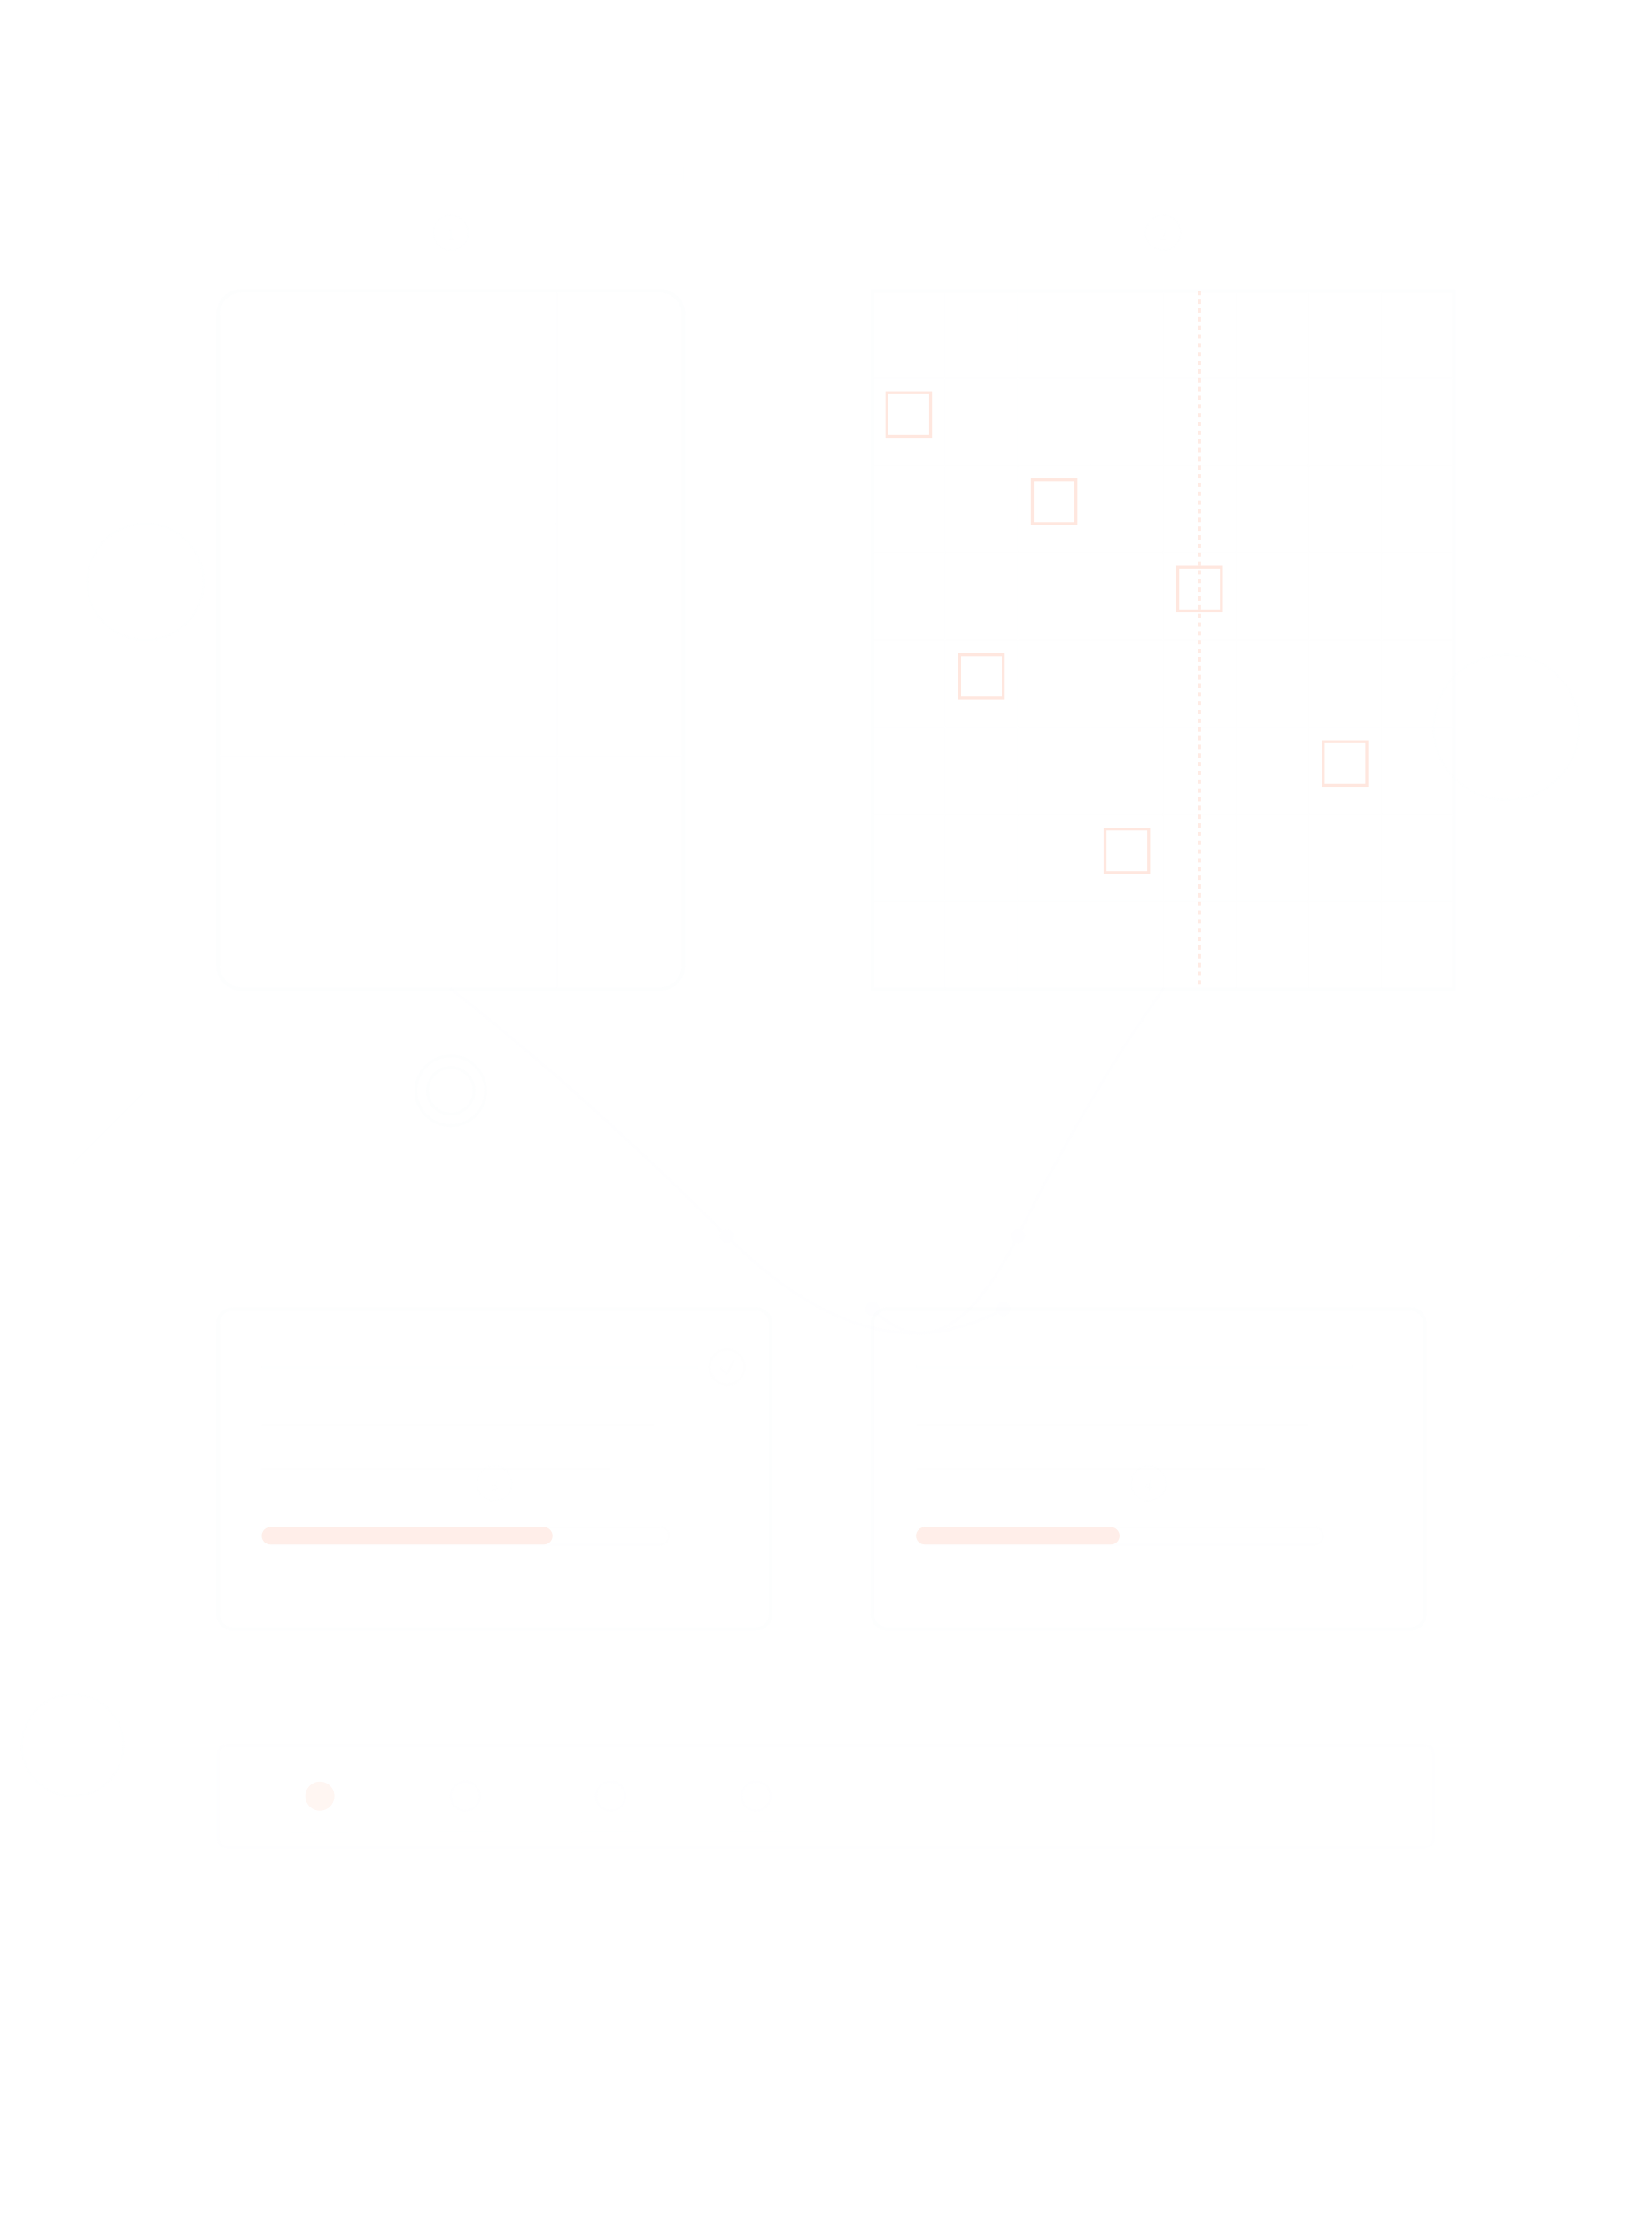
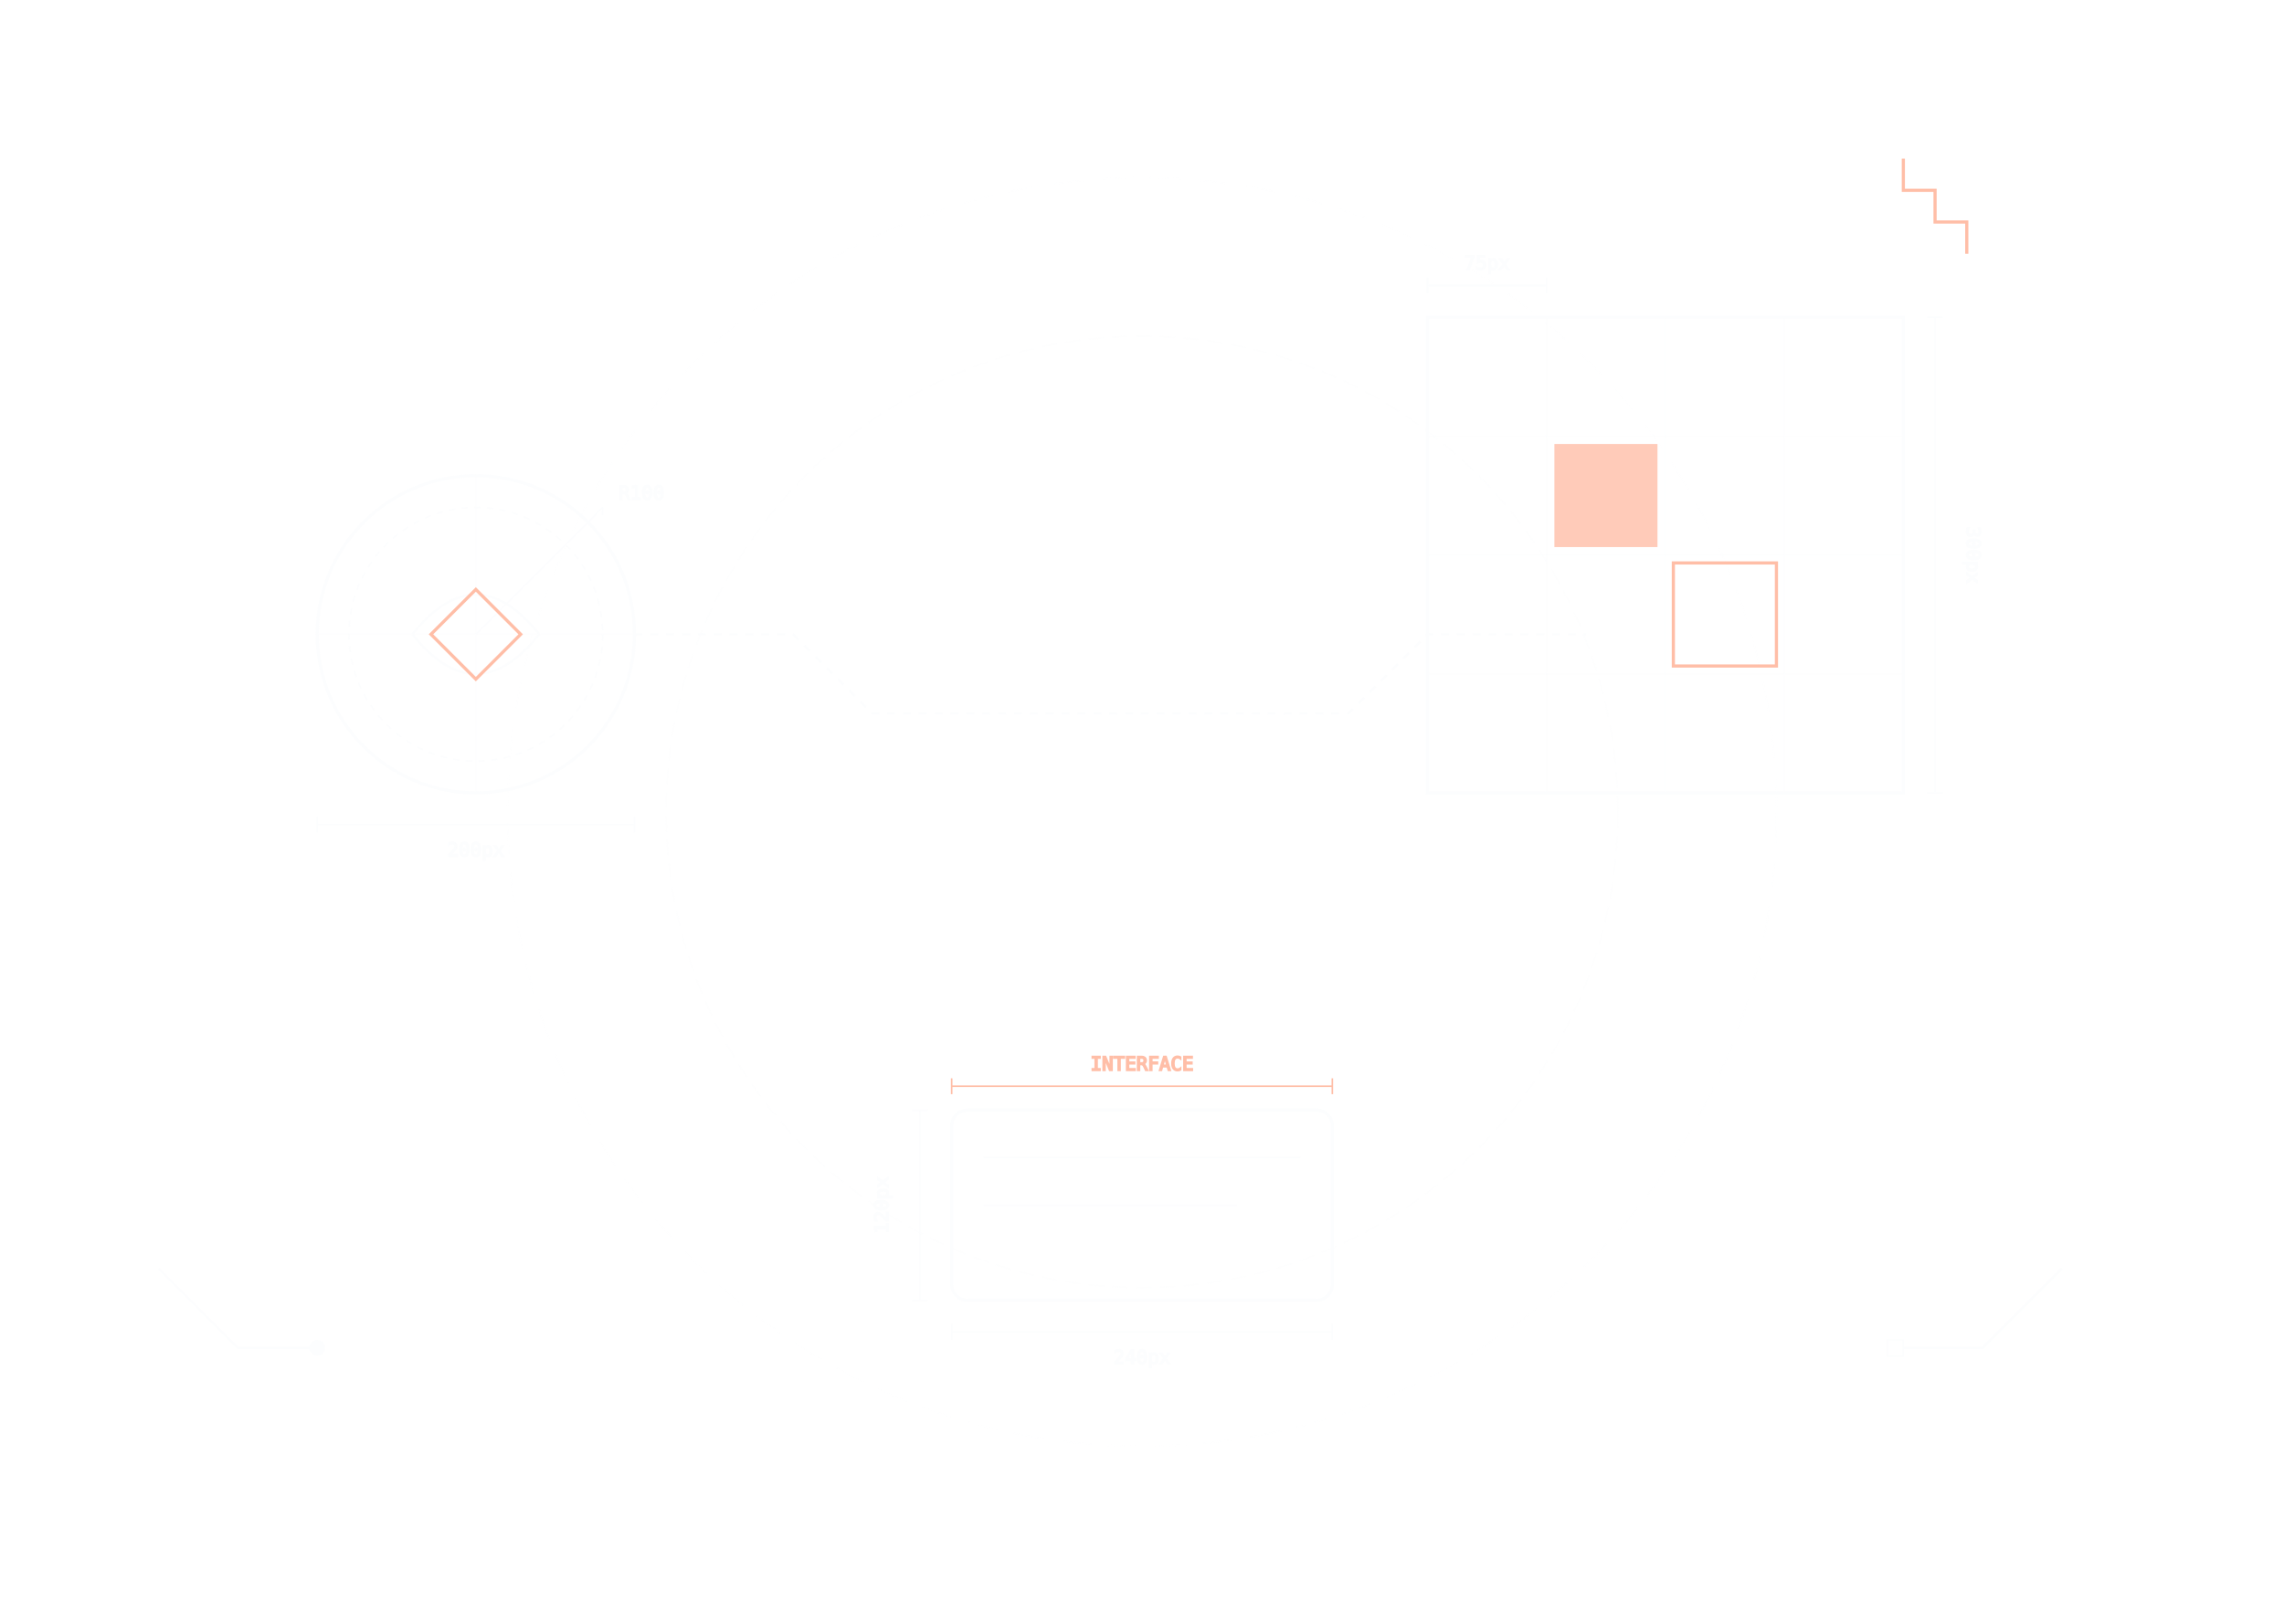
- <svg xmlns="http://www.w3.org/2000/svg" width="1136" height="1523" viewBox="0 0 1136 1523" fill="none">
-   <g id="camera-viewfinder" opacity="0.25">
-     <rect x="150" y="200" width="320" height="480" rx="16" stroke="#F8FAFC" stroke-width="2.5" fill="none" />
-     <line x1="237" y1="200" x2="237" y2="680" stroke="#F8FAFC" stroke-width="1" opacity="0.5" />
-     <line x1="383" y1="200" x2="383" y2="680" stroke="#F8FAFC" stroke-width="1" opacity="0.5" />
-     <line x1="150" y1="360" x2="470" y2="360" stroke="#F8FAFC" stroke-width="1" opacity="0.5" />
-     <line x1="150" y1="520" x2="470" y2="520" stroke="#F8FAFC" stroke-width="1" opacity="0.5" />
-     <circle cx="310" cy="750" r="24" stroke="#F8FAFC" stroke-width="2" fill="none" />
-     <circle cx="310" cy="750" r="16" stroke="#F8FAFC" stroke-width="2" fill="none" />
-   </g>
-   <g id="sequencer-grid" opacity="0.25">
-     <rect x="600" y="200" width="400" height="480" stroke="#F8FAFC" stroke-width="2.5" fill="none" />
-     <g opacity="0.4">
-       <line x1="600" y1="260" x2="1000" y2="260" stroke="#F8FAFC" stroke-width="1" />
-       <line x1="600" y1="320" x2="1000" y2="320" stroke="#F8FAFC" stroke-width="1" />
-       <line x1="600" y1="380" x2="1000" y2="380" stroke="#F8FAFC" stroke-width="1" />
-       <line x1="600" y1="440" x2="1000" y2="440" stroke="#F8FAFC" stroke-width="1" />
-       <line x1="600" y1="500" x2="1000" y2="500" stroke="#F8FAFC" stroke-width="1" />
-       <line x1="600" y1="560" x2="1000" y2="560" stroke="#F8FAFC" stroke-width="1" />
-       <line x1="600" y1="620" x2="1000" y2="620" stroke="#F8FAFC" stroke-width="1" />
-       <line x1="650" y1="200" x2="650" y2="680" stroke="#F8FAFC" stroke-width="1" />
-       <line x1="700" y1="200" x2="700" y2="680" stroke="#F8FAFC" stroke-width="1" />
-       <line x1="750" y1="200" x2="750" y2="680" stroke="#F8FAFC" stroke-width="1" />
-       <line x1="800" y1="200" x2="800" y2="680" stroke="#F8FAFC" stroke-width="1" />
-       <line x1="850" y1="200" x2="850" y2="680" stroke="#F8FAFC" stroke-width="1" />
-       <line x1="900" y1="200" x2="900" y2="680" stroke="#F8FAFC" stroke-width="1" />
-       <line x1="950" y1="200" x2="950" y2="680" stroke="#F8FAFC" stroke-width="1" />
+ <svg xmlns="http://www.w3.org/2000/svg" width="1440" height="1024" viewBox="0 0 1440 1024" fill="none">
+   <g opacity="0.4">
+     <circle cx="720" cy="512" r="300" stroke="#F8FAFC" stroke-width="1" stroke-dasharray="10 5" opacity="0.5" />
+     <circle cx="720" cy="512" r="400" stroke="#F8FAFC" stroke-width="1" stroke-dasharray="20 10" opacity="0.3" />
+     <g transform="translate(100, 200)">
+       <circle cx="200" cy="200" r="100" stroke="#F8FAFC" stroke-width="2" />
+       <circle cx="200" cy="200" r="80" stroke="#F8FAFC" stroke-width="1" stroke-dasharray="4 4" />
+       <path d="M200 100 V300 M100 200 H300" stroke="#F8FAFC" stroke-width="1" opacity="0.5" />
+       <g stroke="#F8FAFC" stroke-width="1">
+         <line x1="100" y1="320" x2="300" y2="320" />
+         <line x1="100" y1="315" x2="100" y2="325" />
+         <line x1="300" y1="315" x2="300" y2="325" />
+         <text x="200" y="340" font-family="monospace" font-size="12" fill="#F8FAFC" text-anchor="middle">200px</text>
+         <line x1="200" y1="200" x2="280" y2="120" />
+         <line x1="275" y1="125" x2="280" y2="120" />
+         <line x1="280" y1="125" x2="280" y2="120" />
+         <text x="290" y="115" font-family="monospace" font-size="12" fill="#F8FAFC">R100</text>
+       </g>
+       <path d="M160 200 Q200 150 240 200" stroke="#F8FAFC" stroke-width="1.5" fill="none" />
+       <path d="M160 200 Q200 250 240 200" stroke="#F8FAFC" stroke-width="1.5" fill="none" />
+       <rect x="180" y="180" width="40" height="40" stroke="#FF5C24" stroke-width="2" fill="none" transform="rotate(45 200 200)" />
    </g>
-     <rect x="610" y="270" width="30" height="30" stroke="#FF5C24" stroke-width="2" fill="none" opacity="0.6" />
-     <rect x="710" y="330" width="30" height="30" stroke="#FF5C24" stroke-width="2" fill="none" opacity="0.6" />
-     <rect x="810" y="390" width="30" height="30" stroke="#FF5C24" stroke-width="2" fill="none" opacity="0.6" />
-     <rect x="660" y="450" width="30" height="30" stroke="#FF5C24" stroke-width="2" fill="none" opacity="0.6" />
-     <rect x="910" y="510" width="30" height="30" stroke="#FF5C24" stroke-width="2" fill="none" opacity="0.6" />
-     <rect x="760" y="570" width="30" height="30" stroke="#FF5C24" stroke-width="2" fill="none" opacity="0.6" />
-     <line x1="825" y1="200" x2="825" y2="680" stroke="#FF5C24" stroke-width="2" stroke-dasharray="3 3" opacity="0.5" />
-   </g>
-   <g id="ui-cards" opacity="0.25">
-     <rect x="150" y="900" width="380" height="220" rx="10" stroke="#F8FAFC" stroke-width="2.5" fill="none" />
-     <line x1="180" y1="940" x2="480" y2="940" stroke="#F8FAFC" stroke-width="2" opacity="0.6" />
-     <line x1="180" y1="980" x2="450" y2="980" stroke="#F8FAFC" stroke-width="1.5" opacity="0.4" />
-     <line x1="180" y1="1010" x2="420" y2="1010" stroke="#F8FAFC" stroke-width="1.5" opacity="0.4" />
-     <rect x="180" y="1050" width="280" height="12" rx="6" stroke="#F8FAFC" stroke-width="1.5" fill="none" opacity="0.4" />
-     <rect x="180" y="1050" width="200" height="12" rx="6" fill="#FF5C24" opacity="0.4" />
-     <circle cx="500" cy="940" r="12" stroke="#F8FAFC" stroke-width="2" fill="none" opacity="0.4" />
-     <line x1="495" y1="940" x2="500" y2="945" stroke="#F8FAFC" stroke-width="2" opacity="0.4" />
-     <line x1="500" y1="945" x2="505" y2="935" stroke="#F8FAFC" stroke-width="2" opacity="0.4" />
-     <rect x="600" y="900" width="380" height="220" rx="10" stroke="#F8FAFC" stroke-width="2.5" fill="none" />
-     <line x1="630" y1="940" x2="930" y2="940" stroke="#F8FAFC" stroke-width="2" opacity="0.6" />
-     <line x1="630" y1="980" x2="900" y2="980" stroke="#F8FAFC" stroke-width="1.5" opacity="0.4" />
-     <line x1="630" y1="1010" x2="870" y2="1010" stroke="#F8FAFC" stroke-width="1.5" opacity="0.4" />
-     <rect x="630" y="1050" width="280" height="12" rx="6" stroke="#F8FAFC" stroke-width="1.5" fill="none" opacity="0.4" />
-     <rect x="630" y="1050" width="140" height="12" rx="6" fill="#FF5C24" opacity="0.4" />
-   </g>
-   <g id="circuit-lines" opacity="0.15">
-     <path d="M 310 680 Q 400 750 500 850 T 690 900" stroke="#F8FAFC" stroke-width="2" fill="none" stroke-linecap="round" />
-     <path d="M 800 680 Q 750 750 700 850 T 600 900" stroke="#F8FAFC" stroke-width="2" fill="none" stroke-linecap="round" />
-     <circle cx="500" cy="850" r="5" fill="#F8FAFC" />
-     <circle cx="700" cy="850" r="5" fill="#F8FAFC" />
-     <circle cx="690" cy="900" r="5" fill="#F8FAFC" />
-     <circle cx="600" cy="900" r="5" fill="#F8FAFC" />
-   </g>
-   <g id="annotations" opacity="0.1">
-     <line x1="150" y1="120" x2="470" y2="120" stroke="#F8FAFC" stroke-width="1" />
-     <line x1="150" y1="115" x2="150" y2="125" stroke="#F8FAFC" stroke-width="1" />
-     <line x1="470" y1="115" x2="470" y2="125" stroke="#F8FAFC" stroke-width="1" />
-     <line x1="600" y1="120" x2="1000" y2="120" stroke="#F8FAFC" stroke-width="1" />
-     <line x1="600" y1="115" x2="600" y2="125" stroke="#F8FAFC" stroke-width="1" />
-     <line x1="1000" y1="115" x2="1000" y2="125" stroke="#F8FAFC" stroke-width="1" />
-     <circle cx="310" cy="160" r="12" stroke="#F8FAFC" stroke-width="1" fill="none" />
-     <text x="310" y="165" font-family="monospace" font-size="10" fill="#F8FAFC" text-anchor="middle">1</text>
-     <circle cx="800" cy="160" r="12" stroke="#F8FAFC" stroke-width="1" fill="none" />
-     <text x="800" y="165" font-family="monospace" font-size="10" fill="#F8FAFC" text-anchor="middle">2</text>
-     <circle cx="340" cy="1020" r="12" stroke="#F8FAFC" stroke-width="1" fill="none" />
-     <text x="340" y="1025" font-family="monospace" font-size="10" fill="#F8FAFC" text-anchor="middle">3</text>
-     <circle cx="790" cy="1020" r="12" stroke="#F8FAFC" stroke-width="1" fill="none" />
-     <text x="790" y="1025" font-family="monospace" font-size="10" fill="#F8FAFC" text-anchor="middle">4</text>
-   </g>
-   <g id="navigation" opacity="0.15">
-     <rect x="150" y="1200" width="836" height="70" rx="6" stroke="#F8FAFC" stroke-width="2" fill="none" />
-     <circle cx="220" cy="1235" r="10" fill="#FF5C24" opacity="0.4" />
-     <circle cx="320" cy="1235" r="10" stroke="#F8FAFC" stroke-width="1.5" fill="none" />
-     <circle cx="420" cy="1235" r="10" stroke="#F8FAFC" stroke-width="1.5" fill="none" />
-     <circle cx="520" cy="1235" r="10" stroke="#F8FAFC" stroke-width="1.5" fill="none" />
-     <line x1="200" y1="1260" x2="240" y2="1260" stroke="#F8FAFC" stroke-width="1.5" opacity="0.5" />
-     <line x1="300" y1="1260" x2="340" y2="1260" stroke="#F8FAFC" stroke-width="1.5" opacity="0.3" />
-     <line x1="400" y1="1260" x2="440" y2="1260" stroke="#F8FAFC" stroke-width="1.5" opacity="0.3" />
-     <line x1="500" y1="1260" x2="540" y2="1260" stroke="#F8FAFC" stroke-width="1.5" opacity="0.3" />
-   </g>
-   <g id="abstract-shapes" opacity="0.08">
-     <circle cx="100" cy="400" r="40" stroke="#F8FAFC" stroke-width="1.5" fill="none" />
-     <circle cx="1036" cy="500" r="50" stroke="#F8FAFC" stroke-width="1.5" fill="none" />
-     <circle cx="50" cy="1200" r="35" stroke="#F8FAFC" stroke-width="1.5" fill="none" />
-     <line x1="50" y1="800" x2="100" y2="750" stroke="#F8FAFC" stroke-width="1" stroke-linecap="round" />
-     <line x1="1036" y1="900" x2="1086" y2="850" stroke="#F8FAFC" stroke-width="1" stroke-linecap="round" />
+     <g transform="translate(900, 200)">
+       <rect x="0" y="0" width="300" height="300" stroke="#F8FAFC" stroke-width="2" />
+       <path d="M0 75 H300 M0 150 H300 M0 225 H300" stroke="#F8FAFC" stroke-width="1" opacity="0.5" />
+       <path d="M75 0 V300 M150 0 V300 M225 0 V300" stroke="#F8FAFC" stroke-width="1" opacity="0.5" />
+       <g stroke="#F8FAFC" stroke-width="1">
+         <line x1="320" y1="0" x2="320" y2="300" />
+         <line x1="315" y1="0" x2="325" y2="0" />
+         <line x1="315" y1="300" x2="325" y2="300" />
+         <text x="340" y="150" font-family="monospace" font-size="12" fill="#F8FAFC" text-anchor="middle" transform="rotate(90 340 150)">300px</text>
+         <line x1="0" y1="-20" x2="75" y2="-20" />
+         <line x1="0" y1="-25" x2="0" y2="-15" />
+         <line x1="75" y1="-25" x2="75" y2="-15" />
+         <text x="37.5" y="-30" font-family="monospace" font-size="12" fill="#F8FAFC" text-anchor="middle">75px</text>
+       </g>
+       <rect x="80" y="80" width="65" height="65" fill="#FF5C24" opacity="0.8" />
+       <rect x="155" y="155" width="65" height="65" stroke="#FF5C24" stroke-width="2" />
+     </g>
+     <path d="M400 400 H500 L550 450 H850 L900 400 H1000" stroke="#F8FAFC" stroke-width="1.5" stroke-dasharray="5 5" fill="none" />
+     <rect x="600" y="700" width="240" height="120" rx="10" stroke="#F8FAFC" stroke-width="2" />
+     <g stroke="#F8FAFC" stroke-width="1">
+       <line x1="580" y1="700" x2="580" y2="820" />
+       <line x1="575" y1="700" x2="585" y2="700" />
+       <line x1="575" y1="820" x2="585" y2="820" />
+       <text x="560" y="760" font-family="monospace" font-size="12" fill="#F8FAFC" text-anchor="middle" transform="rotate(-90 560 760)">120px</text>
+       <line x1="600" y1="840" x2="840" y2="840" />
+       <line x1="600" y1="835" x2="600" y2="845" />
+       <line x1="840" y1="835" x2="840" y2="845" />
+       <text x="720" y="860" font-family="monospace" font-size="12" fill="#F8FAFC" text-anchor="middle">240px</text>
+     </g>
+     <line x1="620" y1="730" x2="820" y2="730" stroke="#F8FAFC" stroke-width="1" />
+     <line x1="620" y1="760" x2="780" y2="760" stroke="#F8FAFC" stroke-width="1" />
+     <g stroke="#FF5C24" stroke-width="1">
+       <line x1="600" y1="680" x2="600" y2="690" />
+       <line x1="840" y1="680" x2="840" y2="690" />
+       <line x1="600" y1="685" x2="840" y2="685" />
+       <text x="720" y="675" fill="#FF5C24" font-family="monospace" font-size="12" text-anchor="middle">INTERFACE</text>
+     </g>
+     <path d="M100 800 L150 850 L200 850" stroke="#F8FAFC" stroke-width="1.5" fill="none" />
+     <circle cx="200" cy="850" r="5" fill="#F8FAFC" />
+     <path d="M1300 800 L1250 850 L1200 850" stroke="#F8FAFC" stroke-width="1.5" fill="none" />
+     <rect x="1190" y="845" width="10" height="10" stroke="#F8FAFC" stroke-width="1" />
+     <path d="M1200 100 V120 H1220 V140 H1240 V160" stroke="#FF5C24" stroke-width="2" fill="none" />
  </g>
</svg>
